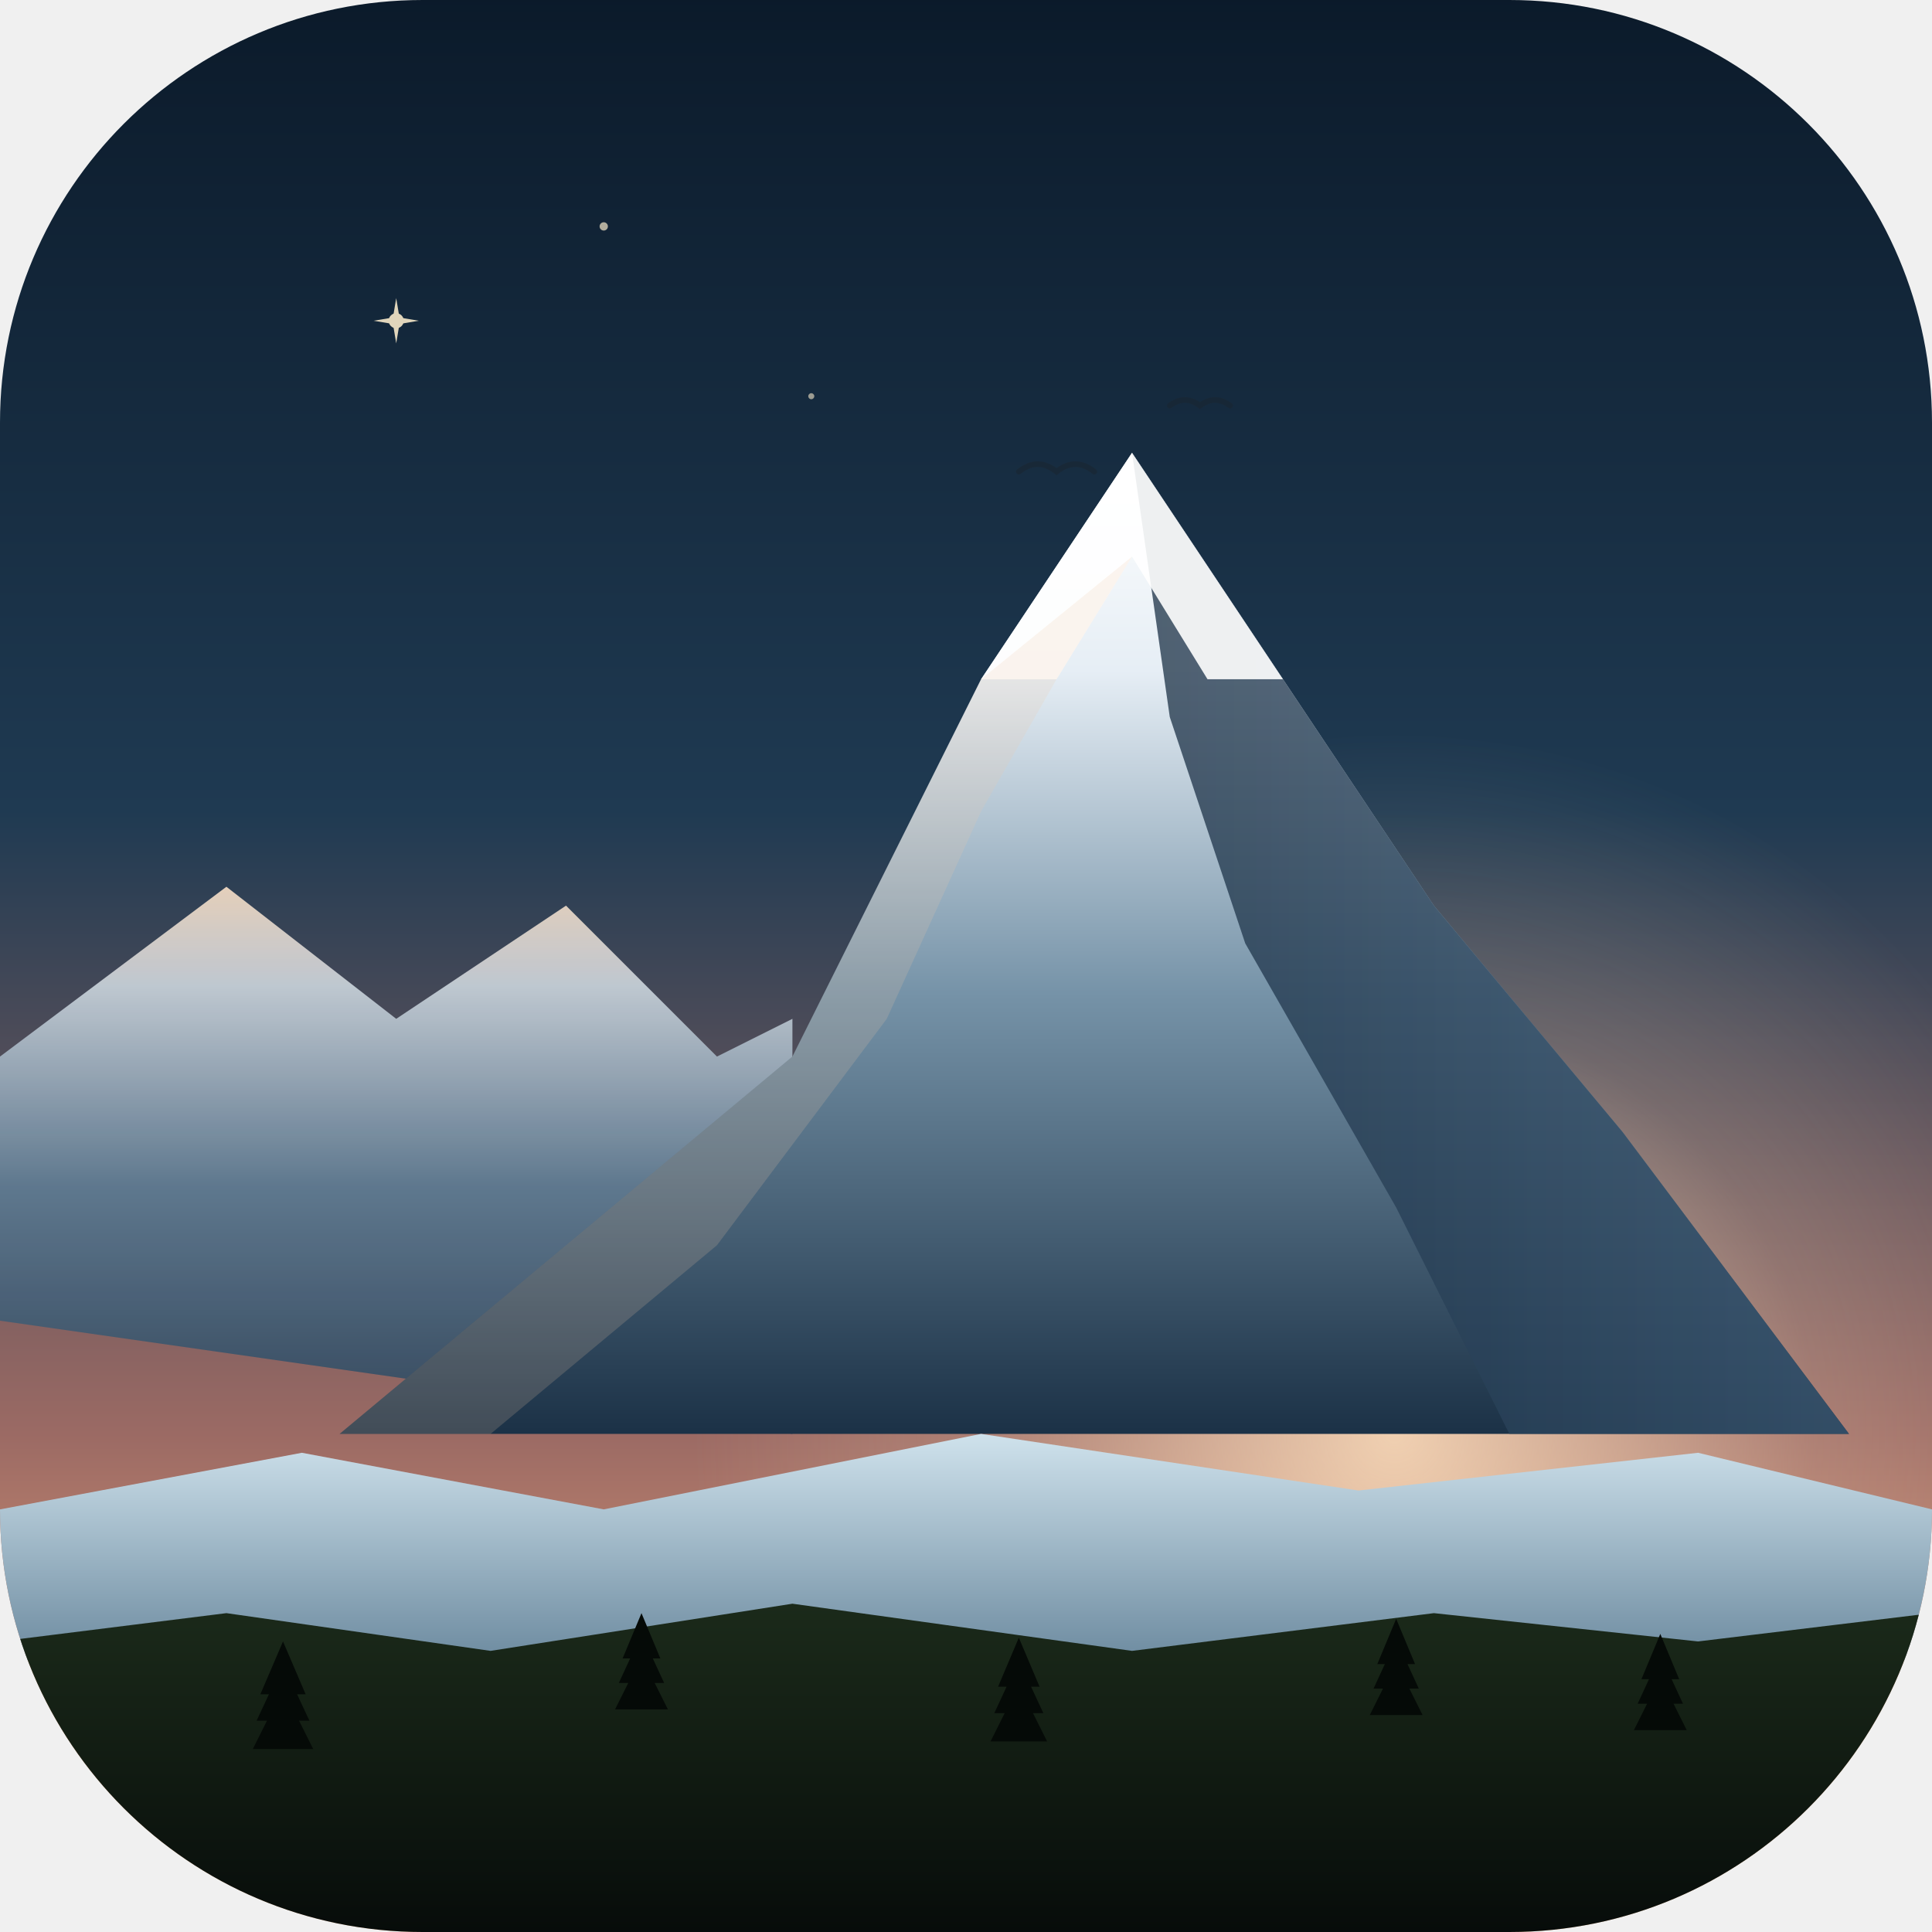
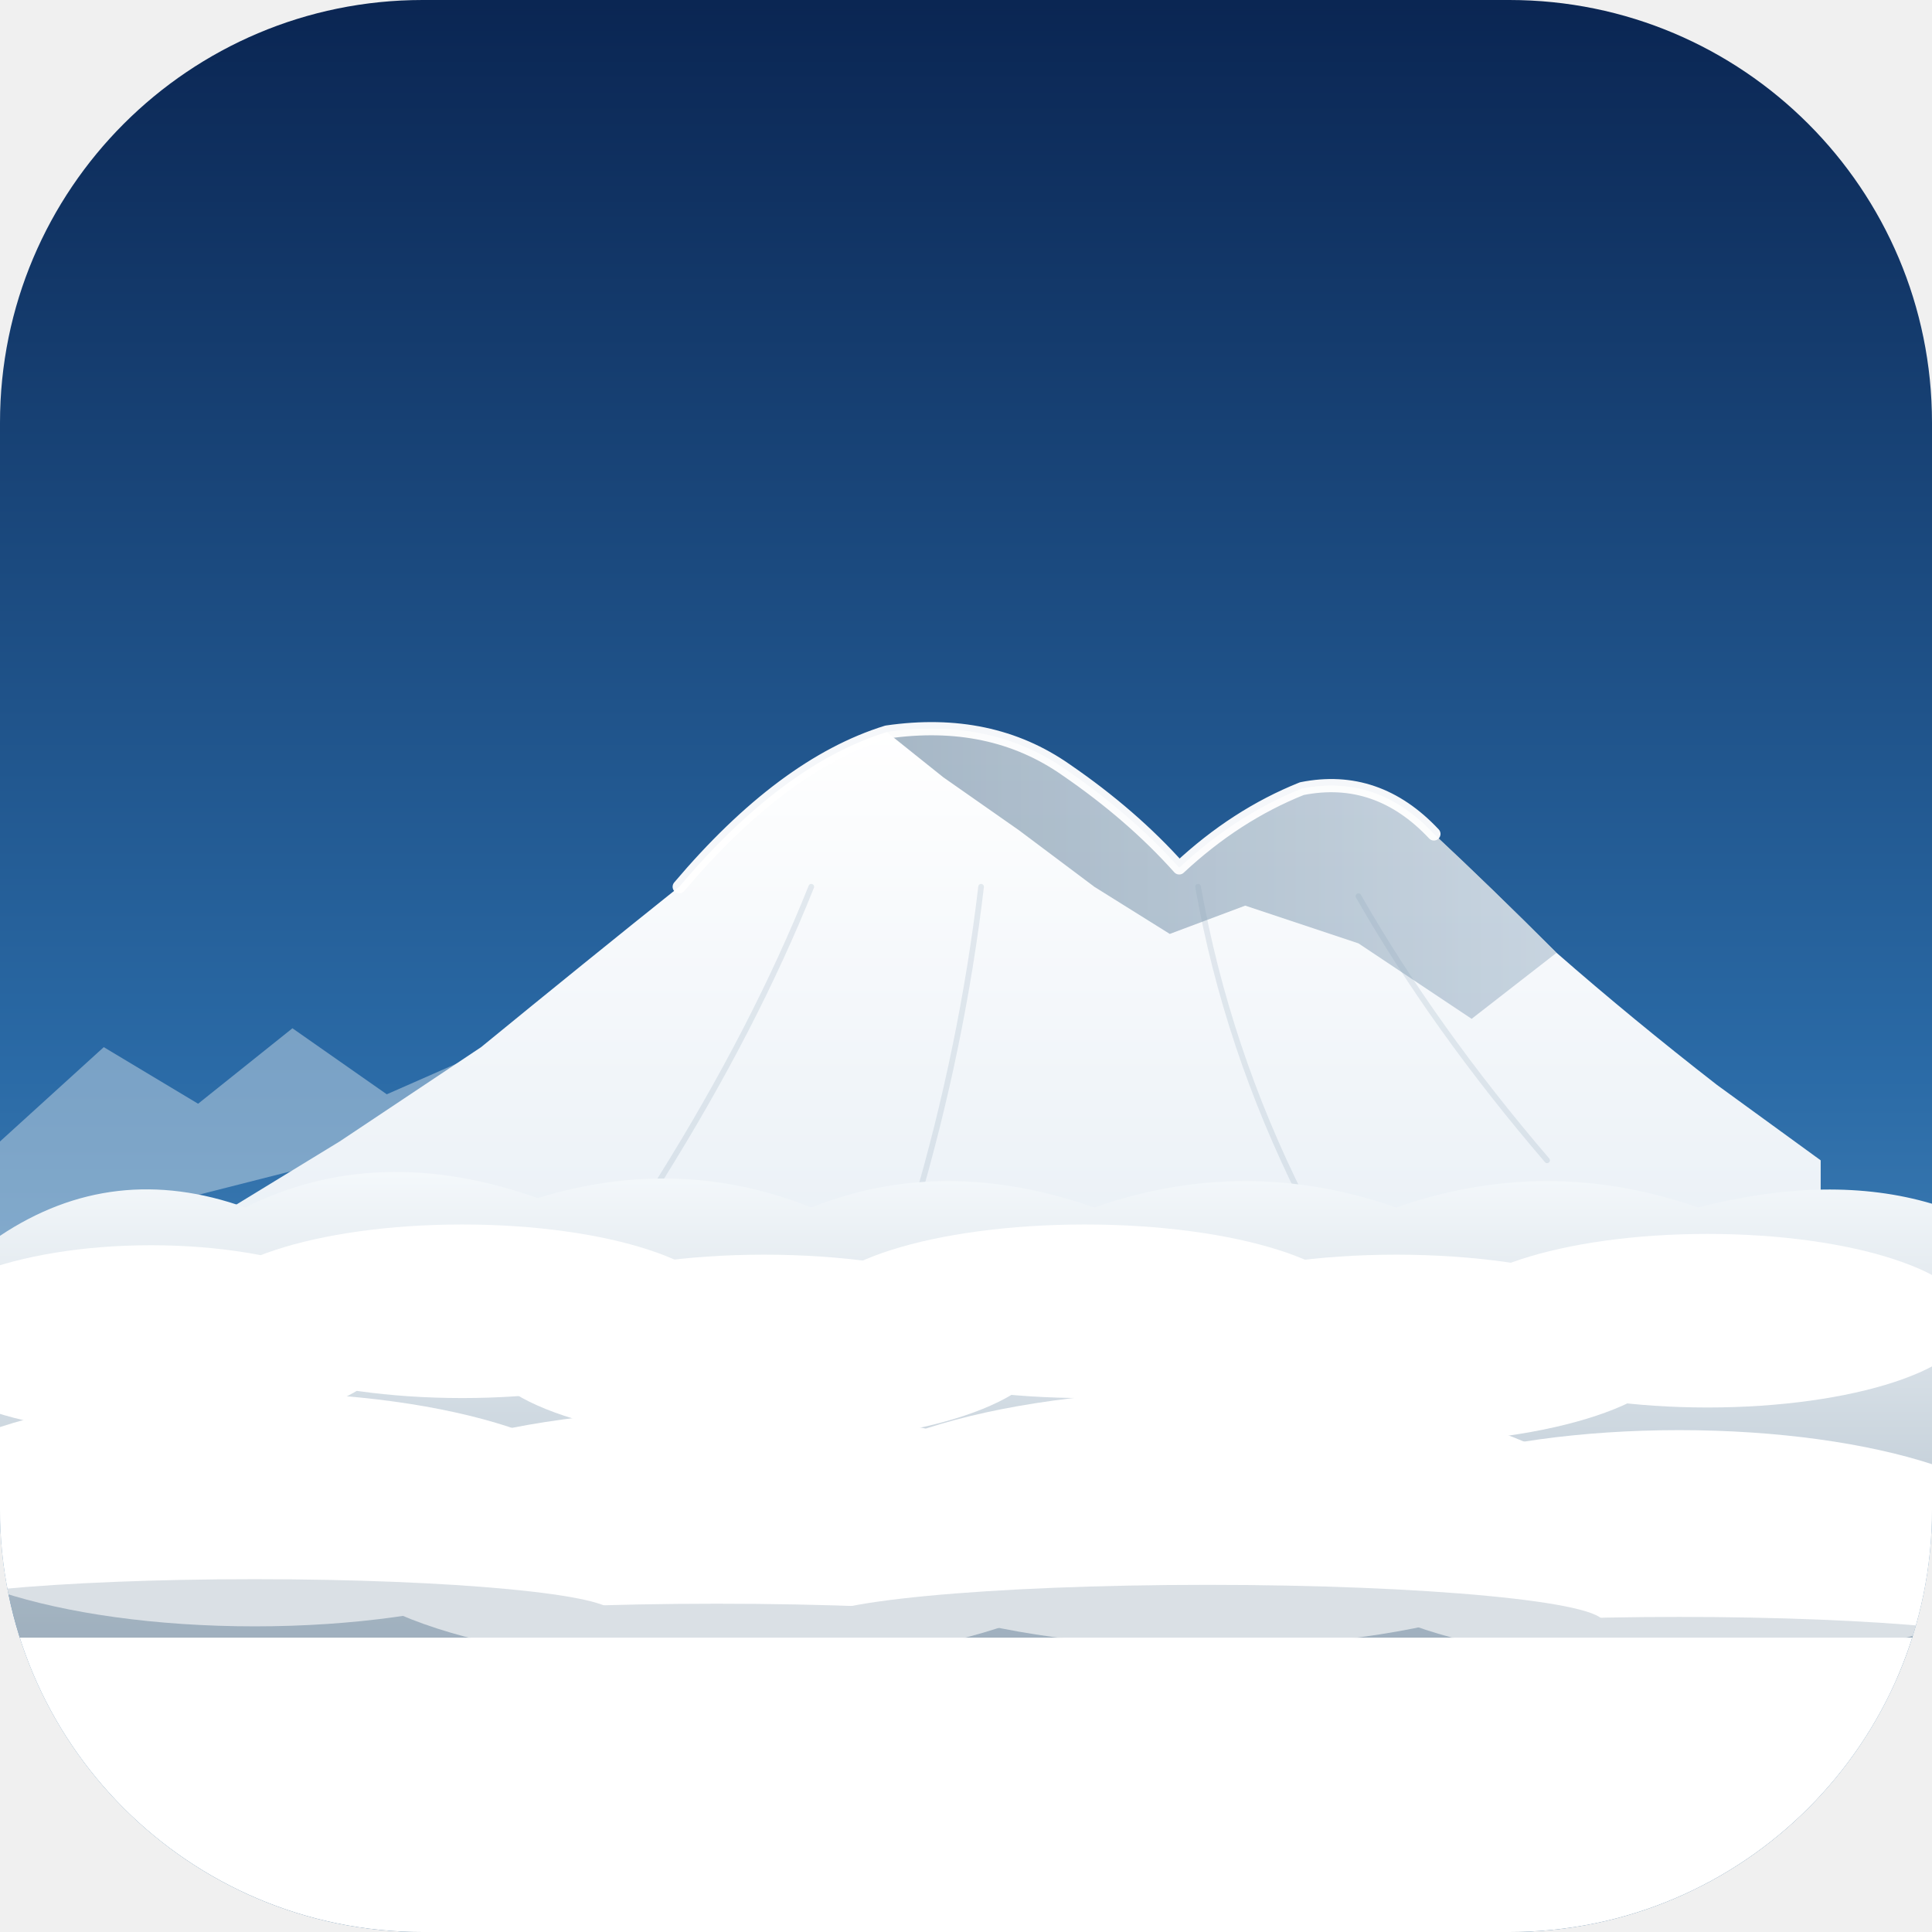
<svg xmlns="http://www.w3.org/2000/svg" viewBox="0 0 1024 1024" role="img" aria-label="Alaska Itinerary — Denali">
  <defs>
    <linearGradient id="sky" x1="0" y1="0" x2="0" y2="1">
-       <stop offset="0%" stop-color="#0b1a2a" />
-       <stop offset="42%" stop-color="#1f3a52" />
-       <stop offset="74%" stop-color="#9b6a64" />
-       <stop offset="92%" stop-color="#e9a279" />
-       <stop offset="100%" stop-color="#f6c79a" />
+       <stop offset="0%" stop-color="#0a2552" />
+       <stop offset="55%" stop-color="#2a6aa6" />
+       <stop offset="100%" stop-color="#6aa8d2" />
    </linearGradient>
-     <radialGradient id="sun" cx="0.72" cy="0.74" r="0.36">
-       <stop offset="0%" stop-color="#ffe2bf" stop-opacity="0.85" />
-       <stop offset="60%" stop-color="#ffe2bf" stop-opacity="0.18" />
-       <stop offset="100%" stop-color="#ffe2bf" stop-opacity="0" />
-     </radialGradient>
-     <linearGradient id="foraker" x1="0" y1="0" x2="0" y2="1">
-       <stop offset="0%" stop-color="#f3dbc3" />
-       <stop offset="18%" stop-color="#c9d2da" />
-       <stop offset="55%" stop-color="#5d7a92" />
-       <stop offset="100%" stop-color="#2a4359" />
+     <linearGradient id="snowLit" x1="0" y1="0" x2="0" y2="1">
+       <stop offset="0%" stop-color="#ffffff" />
+       <stop offset="50%" stop-color="#e7eef5" />
+       <stop offset="100%" stop-color="#a9bccc" />
    </linearGradient>
-     <linearGradient id="denali" x1="0" y1="0" x2="0" y2="1">
-       <stop offset="0%" stop-color="#ffffff" />
-       <stop offset="22%" stop-color="#e6eef5" />
-       <stop offset="55%" stop-color="#7693a8" />
-       <stop offset="100%" stop-color="#1c3247" />
+     <linearGradient id="snowShade" x1="0" y1="0" x2="1" y2="0">
+       <stop offset="0%" stop-color="#5d7c97" />
+       <stop offset="100%" stop-color="#a1b6c9" />
    </linearGradient>
-     <linearGradient id="denaliShade" x1="0" y1="0" x2="1" y2="0">
-       <stop offset="0%" stop-color="#1a2f44" />
-       <stop offset="100%" stop-color="#3a5670" />
-     </linearGradient>
-     <linearGradient id="ridge" x1="0" y1="0" x2="0" y2="1">
-       <stop offset="0%" stop-color="#1b2a1a" />
-       <stop offset="100%" stop-color="#070c0a" />
-     </linearGradient>
-     <linearGradient id="glacier" x1="0" y1="0" x2="0" y2="1">
-       <stop offset="0%" stop-color="#cfe2ec" />
-       <stop offset="100%" stop-color="#6d8ba0" />
+     <linearGradient id="cloudBase" x1="0" y1="0" x2="0" y2="1">
+       <stop offset="0%" stop-color="#f4f8fb" />
+       <stop offset="100%" stop-color="#8197aa" />
    </linearGradient>
    <clipPath id="squircle">
      <rect x="0" y="0" width="1024" height="1024" rx="224" ry="224" />
    </clipPath>
  </defs>
  <g clip-path="url(#squircle)">
    <rect width="1024" height="1024" fill="url(#sky)" />
-     <rect width="1024" height="1024" fill="url(#sun)" />
-     <g fill="#f6e8c9" opacity="0.9">
-       <circle cx="210" cy="170" r="4" />
-       <path d="M210 158 L212 170 L210 182 L208 170 Z" />
-       <path d="M198 170 L210 168 L222 170 L210 172 Z" />
+     <g opacity="0.45">
+       <path d="M0 605 L55 555 L105 585 L155 545 L205 580 L255 558 L295 585 L0 660 Z" fill="#dce6ed" />
    </g>
-     <circle cx="320" cy="120" r="2.2" fill="#f6e8c9" opacity="0.7" />
-     <circle cx="430" cy="210" r="1.6" fill="#f6e8c9" opacity="0.6" />
-     <g stroke="#1a2530" stroke-width="3" fill="none" opacity="0.55" stroke-linecap="round">
-       <path d="M540 250 q10 -8 20 0 q10 -8 20 0" />
-       <path d="M620 215 q8 -6 16 0 q8 -6 16 0" />
+     <path d="       M90 660       L180 605       L255 555       Q310 510 360 470       Q415 405 470 388       Q525 380 565 408       Q600 432 625 460       Q655 432 690 418       Q730 410 760 442       Q790 470 825 505       Q865 540 910 575       L965 615       L965 1024 L90 1024 Z" fill="url(#snowLit)" />
+     <path d="       M470 388       Q525 380 565 408       Q600 432 625 460       Q655 432 690 418       Q730 410 760 442       Q790 470 825 505       L780 540       L720 500       L660 480       L620 495       L580 470       L540 440       L500 412 Z" fill="url(#snowShade)" opacity="0.55" />
+     <path d="       M360 470       Q415 405 470 388       Q525 380 565 408       Q600 432 625 460       Q655 432 690 418       Q730 410 760 442" stroke="#ffffff" stroke-width="7" fill="none" opacity="0.95" stroke-linejoin="round" stroke-linecap="round" />
+     <g stroke="#86a0b6" stroke-width="3" fill="none" opacity="0.2" stroke-linecap="round">
+       <path d="M430 470 Q400 545 350 625" />
+       <path d="M720 475 Q760 545 820 615" />
+       <path d="M520 470 Q510 555 485 640" />
+       <path d="M635 470 Q650 555 690 635" />
    </g>
-     <path d="M0 700 L0 560 L120 470 L210 540 L300 480 L380 560 L420 540 L420 760 Z" fill="url(#foraker)" opacity="0.92" />
-     <path d="M180 760          L300 660          L420 560          L520 360          L600 240          L680 360          L760 480          L860 600          L980 760 Z" fill="url(#denali)" />
-     <path d="M600 240          L680 360          L760 480          L860 600          L980 760          L800 760          L740 640          L660 500          L620 380 Z" fill="url(#denaliShade)" opacity="0.75" />
-     <path d="M520 360 L600 240 L680 360 L640 360 L600 295 L560 360 Z" fill="#ffffff" opacity="0.9" />
-     <path d="M180 760          L300 660          L420 560          L520 360          L600 295          L560 360          L520 430          L470 540          L380 660          L260 760 Z" fill="#f1c9a5" opacity="0.18" />
-     <path d="M0 880 L0 800 L160 770 L320 800 L520 760 L720 790 L900 770 L1024 800 L1024 880 Z" fill="url(#glacier)" />
-     <path d="M0 1024 L0 870 L120 855 L260 875 L420 850 L600 875 L760 855 L900 870 L1024 855 L1024 1024 Z" fill="url(#ridge)" />
-     <g fill="#050a07">
-       <path d="M150 870 l-12 28 h24 z M150 882 l-14 30 h28 z M150 895 l-16 32 h32 z" />
-       <path d="M340 855 l-10 24 h20 z M340 866 l-12 26 h24 z M340 878 l-14 28 h28 z" />
-       <path d="M540 868 l-11 26 h22 z M540 880 l-13 28 h26 z M540 893 l-15 30 h30 z" />
-       <path d="M740 858 l-10 24 h20 z M740 869 l-12 26 h24 z M740 881 l-14 28 h28 z" />
-       <path d="M880 866 l-10 24 h20 z M880 877 l-12 26 h24 z M880 889 l-14 28 h28 z" />
+     <path d="       M0 655       Q60 615 130 640       Q200 605 285 635       Q360 612 430 640       Q500 612 580 640       Q660 612 740 640       Q820 612 900 640       Q970 622 1024 638       L1024 1024 L0 1024 Z" fill="url(#cloudBase)" />
+     <g fill="#ffffff">
+       <ellipse cx="80" cy="710" rx="130" ry="50" />
+       <ellipse cx="245" cy="695" rx="140" ry="46" />
+       <ellipse cx="405" cy="715" rx="150" ry="50" />
+       <ellipse cx="575" cy="695" rx="145" ry="46" />
+       <ellipse cx="740" cy="715" rx="150" ry="50" />
+       <ellipse cx="905" cy="700" rx="140" ry="46" />
    </g>
+     <g fill="#ffffff">
+       <ellipse cx="135" cy="800" rx="190" ry="62" />
+       <ellipse cx="380" cy="815" rx="210" ry="68" />
+       <ellipse cx="640" cy="805" rx="210" ry="68" />
+       <ellipse cx="890" cy="820" rx="190" ry="62" />
+     </g>
+     <g fill="#7a90a3" opacity="0.28">
+       <ellipse cx="135" cy="855" rx="190" ry="18" />
+       <ellipse cx="380" cy="870" rx="210" ry="20" />
+       <ellipse cx="640" cy="860" rx="210" ry="20" />
+       <ellipse cx="890" cy="875" rx="190" ry="18" />
+     </g>
+     <rect x="0" y="868" width="1024" height="160" fill="#ffffff" />
  </g>
</svg>
